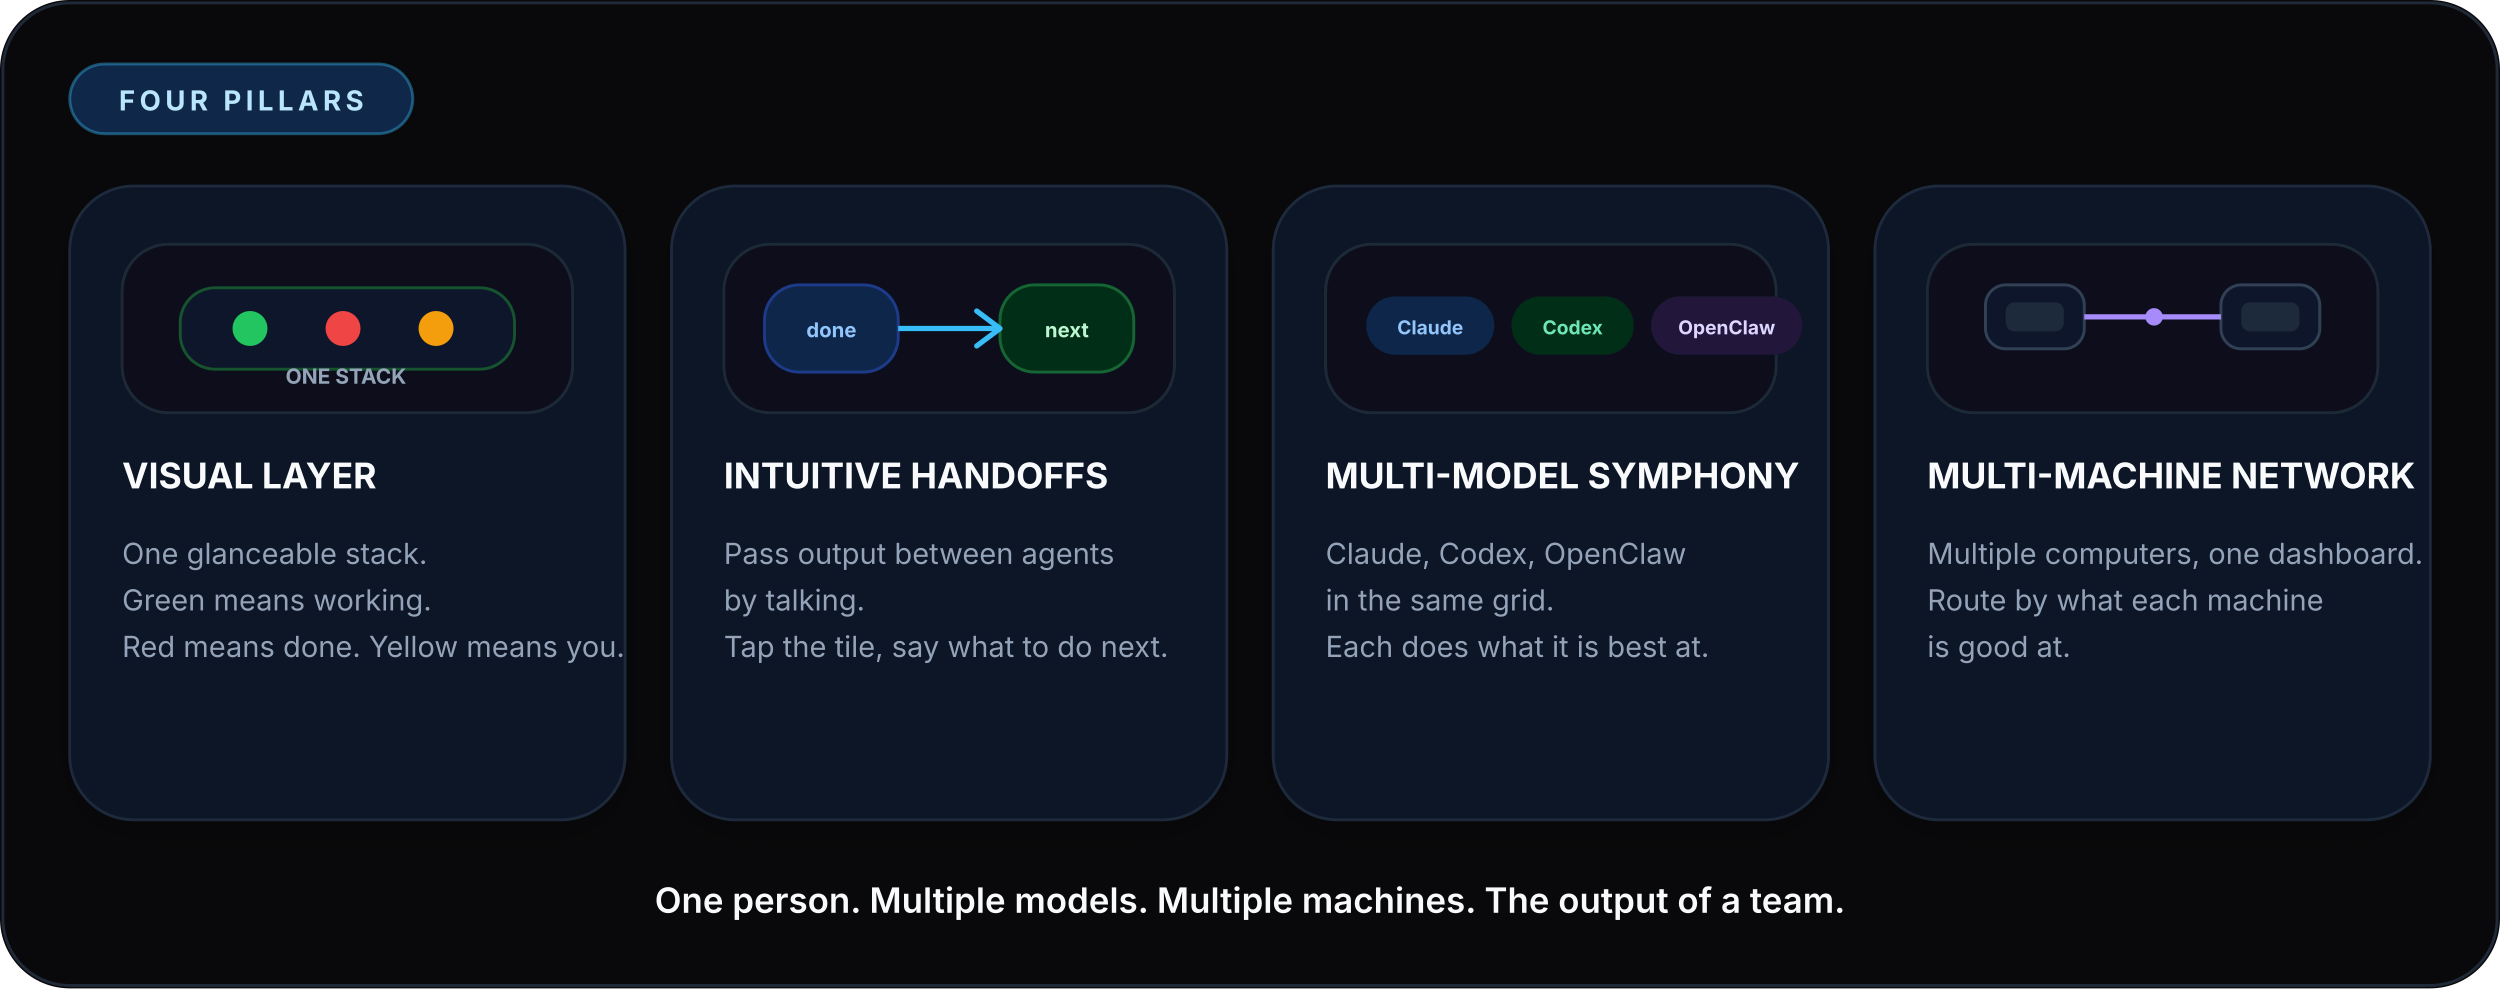
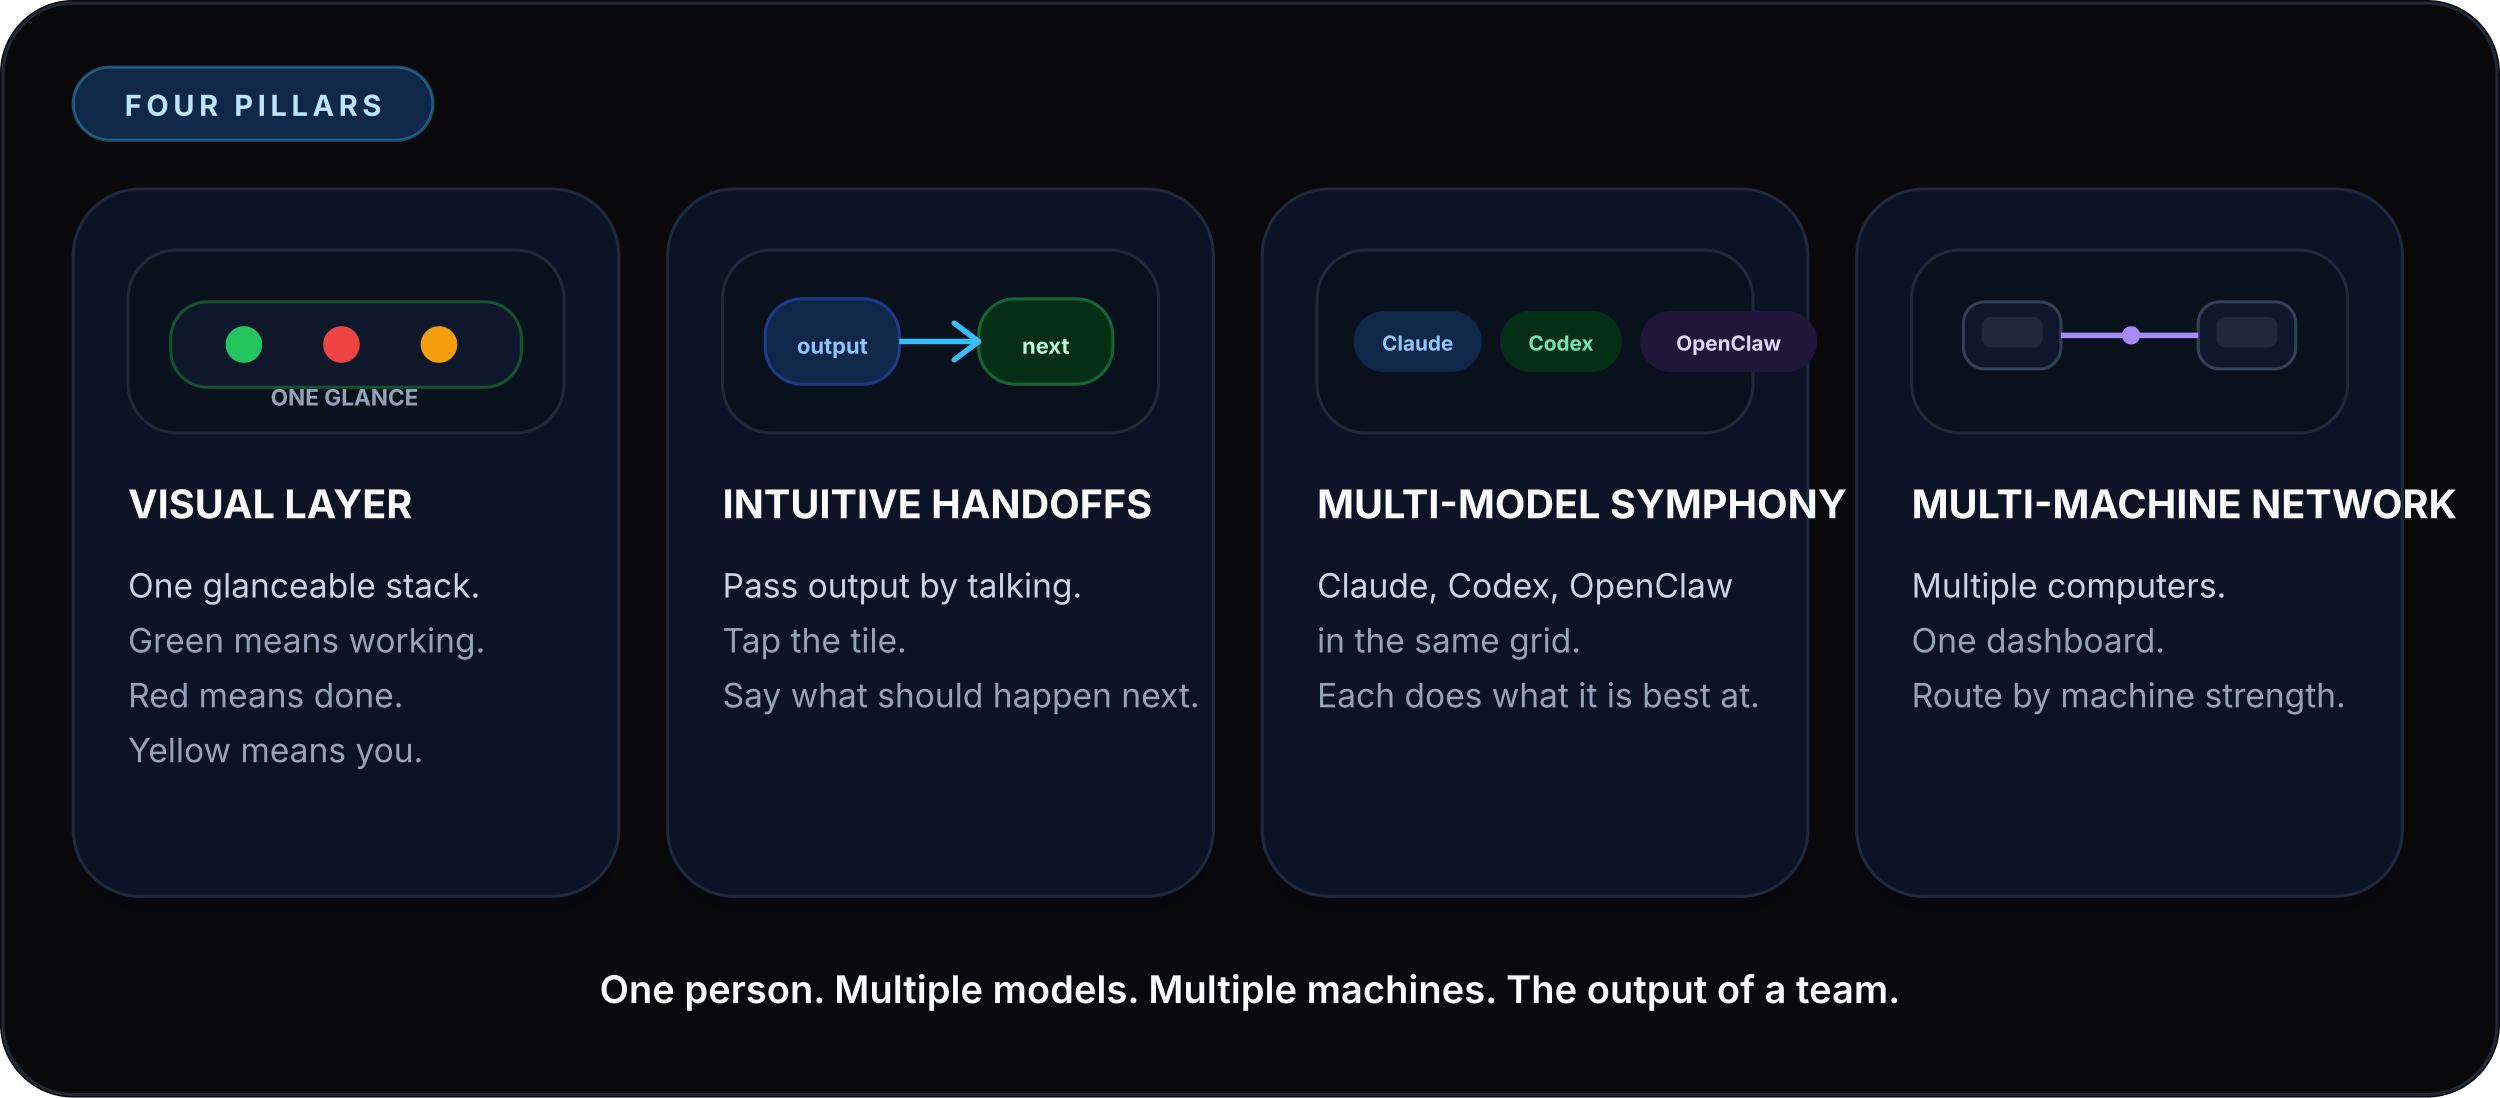
- <svg xmlns="http://www.w3.org/2000/svg" viewBox="0 0 860 340" fill="none">
-   <defs>
-     <filter id="shadow" x="-20%" y="-20%" width="140%" height="160%">
-       <feDropShadow dx="0" dy="12" stdDeviation="18" flood-color="#020617" flood-opacity="0.35" />
-       <feDropShadow dx="0" dy="4" stdDeviation="8" flood-color="#020617" flood-opacity="0.16" />
-     </filter>
-   </defs>
+ <svg xmlns="http://www.w3.org/2000/svg" viewBox="0 0 820 360" fill="none">
  <style>
    text {
      font-family: "SF Pro Display", "SF Pro Text", Inter, Arial, sans-serif;
    }
  </style>
-   <rect width="860" height="340" rx="24" fill="#09090b" />
-   <rect x="1" y="1" width="858" height="338" rx="23" stroke="#1f2937" />
+   <rect width="820" height="360" rx="24" fill="#09090b" />
+   <rect x="1" y="1" width="818" height="358" rx="23" stroke="#1f2937" />
  <rect x="24" y="22" width="118" height="24" rx="12" fill="#0f2748" stroke="#38bdf8" stroke-opacity="0.4" />
  <text x="83" y="38" text-anchor="middle" font-size="9.5" font-weight="700" letter-spacing="0.16em" fill="#bae6fd">FOUR PILLARS</text>
-   <g filter="url(#shadow)">
-     <rect x="24" y="64" width="191" height="218" rx="22" fill="#0b1325" stroke="#1e293b" />
-     <rect x="42" y="84" width="155" height="58" rx="16" fill="#09111d" stroke="#1f2937" />
-     <rect x="62" y="99" width="115" height="28" rx="12" fill="#0f172a" stroke="#14532d" />
-     <circle cx="86" cy="113" r="6" fill="#22c55e" />
-     <circle cx="118" cy="113" r="6" fill="#ef4444" />
-     <circle cx="150" cy="113" r="6" fill="#f59e0b" />
-     <text x="119" y="132" text-anchor="middle" font-size="7.2" font-weight="700" fill="#94a3b8">ONE STACK</text>
-     <text x="42" y="168" font-size="12.2" font-weight="700" fill="#f8fafc">VISUAL LAYER</text>
-     <text x="42" y="194" font-size="10" fill="#94a3b8">One glanceable stack.</text>
-     <text x="42" y="210" font-size="10" fill="#94a3b8">Green means working.</text>
-     <text x="42" y="226" font-size="10" fill="#94a3b8">Red means done. Yellow means you.</text>
-   </g>
-   <g filter="url(#shadow)">
-     <rect x="231" y="64" width="191" height="218" rx="22" fill="#0b1325" stroke="#1e293b" />
-     <rect x="249" y="84" width="155" height="58" rx="16" fill="#09111d" stroke="#1f2937" />
-     <rect x="263" y="98" width="46" height="30" rx="12" fill="#0f2748" stroke="#1e3a8a" />
-     <text x="286" y="116" text-anchor="middle" font-size="7" font-weight="700" fill="#93c5fd">done</text>
-     <rect x="344" y="98" width="46" height="30" rx="12" fill="#052e16" stroke="#166534" />
-     <text x="367" y="116" text-anchor="middle" font-size="7" font-weight="700" fill="#bbf7d0">next</text>
-     <path d="M309 113H344" stroke="#38bdf8" stroke-width="1.8" />
-     <path d="M336 107L344 113L336 119" fill="none" stroke="#38bdf8" stroke-width="1.8" stroke-linecap="round" stroke-linejoin="round" />
-     <text x="249" y="168" font-size="12.2" font-weight="700" fill="#f8fafc">INTUITIVE HANDOFFS</text>
-     <text x="249" y="194" font-size="10" fill="#94a3b8">Pass output between agents</text>
-     <text x="249" y="210" font-size="10" fill="#94a3b8">by talking.</text>
-     <text x="249" y="226" font-size="10" fill="#94a3b8">Tap the tile, say what to do next.</text>
-   </g>
-   <g filter="url(#shadow)">
-     <rect x="438" y="64" width="191" height="218" rx="22" fill="#0b1325" stroke="#1e293b" />
-     <rect x="456" y="84" width="155" height="58" rx="16" fill="#09111d" stroke="#1f2937" />
-     <rect x="470" y="102" width="44" height="20" rx="10" fill="#0f2748" />
-     <text x="492" y="115" text-anchor="middle" font-size="6.6" font-weight="700" fill="#93c5fd">Claude</text>
-     <rect x="520" y="102" width="42" height="20" rx="10" fill="#052e16" />
-     <text x="541" y="115" text-anchor="middle" font-size="6.6" font-weight="700" fill="#6ee7b7">Codex</text>
-     <rect x="568" y="102" width="52" height="20" rx="10" fill="#20163a" />
-     <text x="594" y="115" text-anchor="middle" font-size="6.6" font-weight="700" fill="#ddd6fe">OpenClaw</text>
-     <text x="456" y="168" font-size="12.2" font-weight="700" fill="#f8fafc">MULTI-MODEL SYMPHONY</text>
-     <text x="456" y="194" font-size="10" fill="#94a3b8">Claude, Codex, OpenClaw</text>
-     <text x="456" y="210" font-size="10" fill="#94a3b8">in the same grid.</text>
-     <text x="456" y="226" font-size="10" fill="#94a3b8">Each does what it is best at.</text>
-   </g>
-   <g filter="url(#shadow)">
-     <rect x="645" y="64" width="191" height="218" rx="22" fill="#0b1325" stroke="#1e293b" />
-     <rect x="663" y="84" width="155" height="58" rx="16" fill="#09111d" stroke="#1f2937" />
-     <rect x="683" y="98" width="34" height="22" rx="7" fill="#0f172a" stroke="#334155" />
-     <rect x="690" y="104" width="20" height="10" rx="3" fill="#1e293b" />
-     <rect x="764" y="98" width="34" height="22" rx="7" fill="#0f172a" stroke="#334155" />
-     <rect x="771" y="104" width="20" height="10" rx="3" fill="#1e293b" />
-     <path d="M717 109H764" stroke="#a78bfa" stroke-width="1.8" />
-     <circle cx="741" cy="109" r="3" fill="#a78bfa" />
-     <text x="663" y="168" font-size="12.2" font-weight="700" fill="#f8fafc">MULTI-MACHINE NETWORK</text>
-     <text x="663" y="194" font-size="10" fill="#94a3b8">Multiple computers, one dashboard.</text>
-     <text x="663" y="210" font-size="10" fill="#94a3b8">Route by what each machine</text>
-     <text x="663" y="226" font-size="10" fill="#94a3b8">is good at.</text>
-   </g>
-   <text x="430" y="314" text-anchor="middle" font-size="12" font-weight="600" fill="#f8fafc">One person. Multiple models. Multiple machines. The output of a team.</text>
+   <rect x="24" y="67" width="179" height="232" rx="22" fill="#020617" opacity="0.28" />
+   <rect x="24" y="62" width="179" height="232" rx="22" fill="#0b1325" stroke="#1e293b" />
+   <rect x="42" y="82" width="143" height="60" rx="16" fill="#09111d" stroke="#1f2937" />
+   <rect x="56" y="99" width="115" height="28" rx="12" fill="#0f172a" stroke="#14532d" />
+   <circle cx="80" cy="113" r="6" fill="#22c55e" />
+   <circle cx="112" cy="113" r="6" fill="#ef4444" />
+   <circle cx="144" cy="113" r="6" fill="#f59e0b" />
+   <text x="113" y="133" text-anchor="middle" font-size="7.4" font-weight="700" fill="#94a3b8">ONE GLANCE</text>
+   <text x="42" y="170" font-size="13" font-weight="700" fill="#f8fafc">VISUAL LAYER</text>
+   <text x="42" y="196" font-size="11" fill="#cbd5e1">One glanceable stack.</text>
+   <text x="42" y="214" font-size="11" fill="#94a3b8">Green means working.</text>
+   <text x="42" y="232" font-size="11" fill="#94a3b8">Red means done.</text>
+   <text x="42" y="250" font-size="11" fill="#94a3b8">Yellow means you.</text>
+   <rect x="219" y="67" width="179" height="232" rx="22" fill="#020617" opacity="0.28" />
+   <rect x="219" y="62" width="179" height="232" rx="22" fill="#0b1325" stroke="#1e293b" />
+   <rect x="237" y="82" width="143" height="60" rx="16" fill="#09111d" stroke="#1f2937" />
+   <rect x="251" y="98" width="44" height="28" rx="12" fill="#0f2748" stroke="#1e3a8a" />
+   <text x="273" y="116" text-anchor="middle" font-size="7.2" font-weight="700" fill="#93c5fd">output</text>
+   <rect x="321" y="98" width="44" height="28" rx="12" fill="#052e16" stroke="#166534" />
+   <text x="343" y="116" text-anchor="middle" font-size="7.2" font-weight="700" fill="#bbf7d0">next</text>
+   <path d="M295 112H321" stroke="#38bdf8" stroke-width="1.8" />
+   <path d="M313 106L321 112L313 118" fill="none" stroke="#38bdf8" stroke-width="1.8" stroke-linecap="round" stroke-linejoin="round" />
+   <text x="237" y="170" font-size="13" font-weight="700" fill="#f8fafc">INTUITIVE HANDOFFS</text>
+   <text x="237" y="196" font-size="11" fill="#cbd5e1">Pass output by talking.</text>
+   <text x="237" y="214" font-size="11" fill="#94a3b8">Tap the tile.</text>
+   <text x="237" y="232" font-size="11" fill="#94a3b8">Say what should happen next.</text>
+   <rect x="414" y="67" width="179" height="232" rx="22" fill="#020617" opacity="0.28" />
+   <rect x="414" y="62" width="179" height="232" rx="22" fill="#0b1325" stroke="#1e293b" />
+   <rect x="432" y="82" width="143" height="60" rx="16" fill="#09111d" stroke="#1f2937" />
+   <rect x="444" y="102" width="42" height="20" rx="10" fill="#0f2748" />
+   <text x="465" y="115" text-anchor="middle" font-size="6.8" font-weight="700" fill="#93c5fd">Claude</text>
+   <rect x="492" y="102" width="40" height="20" rx="10" fill="#052e16" />
+   <text x="512" y="115" text-anchor="middle" font-size="6.8" font-weight="700" fill="#6ee7b7">Codex</text>
+   <rect x="538" y="102" width="58" height="20" rx="10" fill="#20163a" />
+   <text x="567" y="115" text-anchor="middle" font-size="6.8" font-weight="700" fill="#ddd6fe">OpenClaw</text>
+   <text x="432" y="170" font-size="13" font-weight="700" fill="#f8fafc">MULTI-MODEL SYMPHONY</text>
+   <text x="432" y="196" font-size="11" fill="#cbd5e1">Claude, Codex, OpenClaw</text>
+   <text x="432" y="214" font-size="11" fill="#94a3b8">in the same grid.</text>
+   <text x="432" y="232" font-size="11" fill="#94a3b8">Each does what it is best at.</text>
+   <rect x="609" y="67" width="179" height="232" rx="22" fill="#020617" opacity="0.28" />
+   <rect x="609" y="62" width="179" height="232" rx="22" fill="#0b1325" stroke="#1e293b" />
+   <rect x="627" y="82" width="143" height="60" rx="16" fill="#09111d" stroke="#1f2937" />
+   <rect x="644" y="99" width="32" height="22" rx="7" fill="#0f172a" stroke="#334155" />
+   <rect x="650" y="104" width="20" height="10" rx="3" fill="#1e293b" />
+   <rect x="721" y="99" width="32" height="22" rx="7" fill="#0f172a" stroke="#334155" />
+   <rect x="727" y="104" width="20" height="10" rx="3" fill="#1e293b" />
+   <path d="M676 110H721" stroke="#a78bfa" stroke-width="1.8" />
+   <circle cx="699" cy="110" r="3" fill="#a78bfa" />
+   <text x="627" y="170" font-size="13" font-weight="700" fill="#f8fafc">MULTI-MACHINE NETWORK</text>
+   <text x="627" y="196" font-size="11" fill="#cbd5e1">Multiple computers.</text>
+   <text x="627" y="214" font-size="11" fill="#94a3b8">One dashboard.</text>
+   <text x="627" y="232" font-size="11" fill="#94a3b8">Route by machine strength.</text>
+   <text x="410" y="329" text-anchor="middle" font-size="12.5" font-weight="600" fill="#f8fafc">One person. Multiple models. Multiple machines. The output of a team.</text>
</svg>
